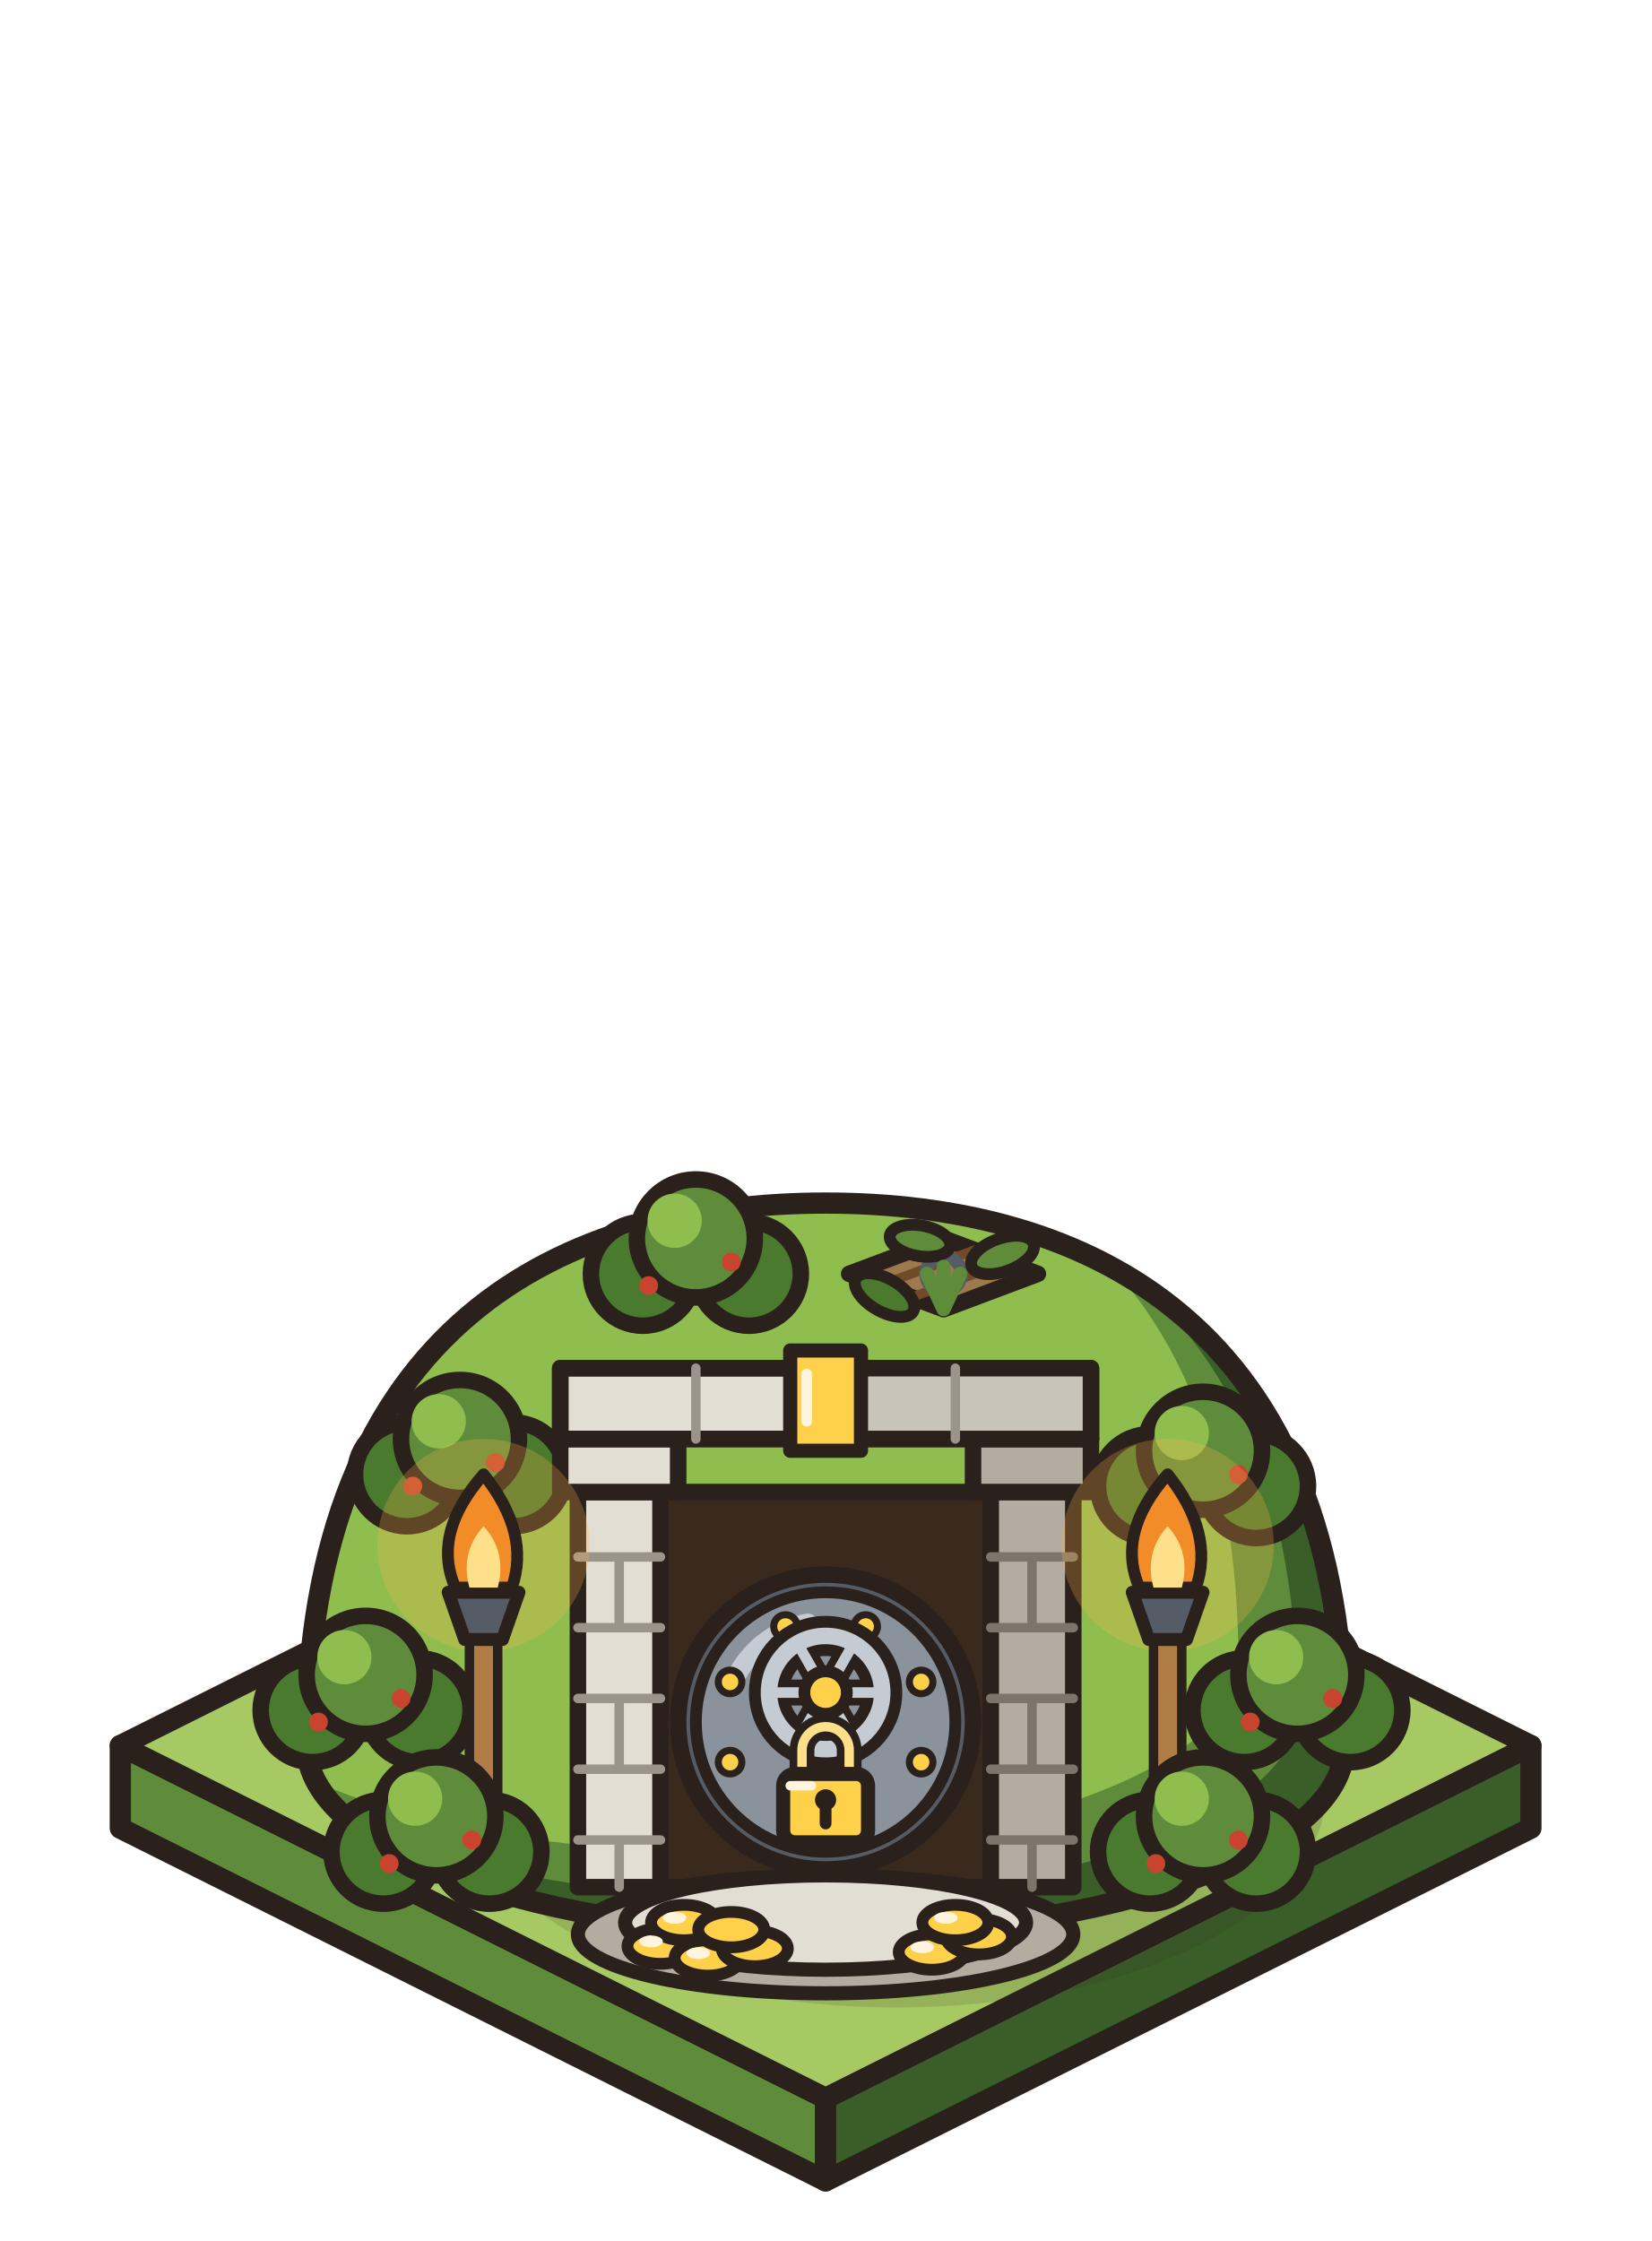
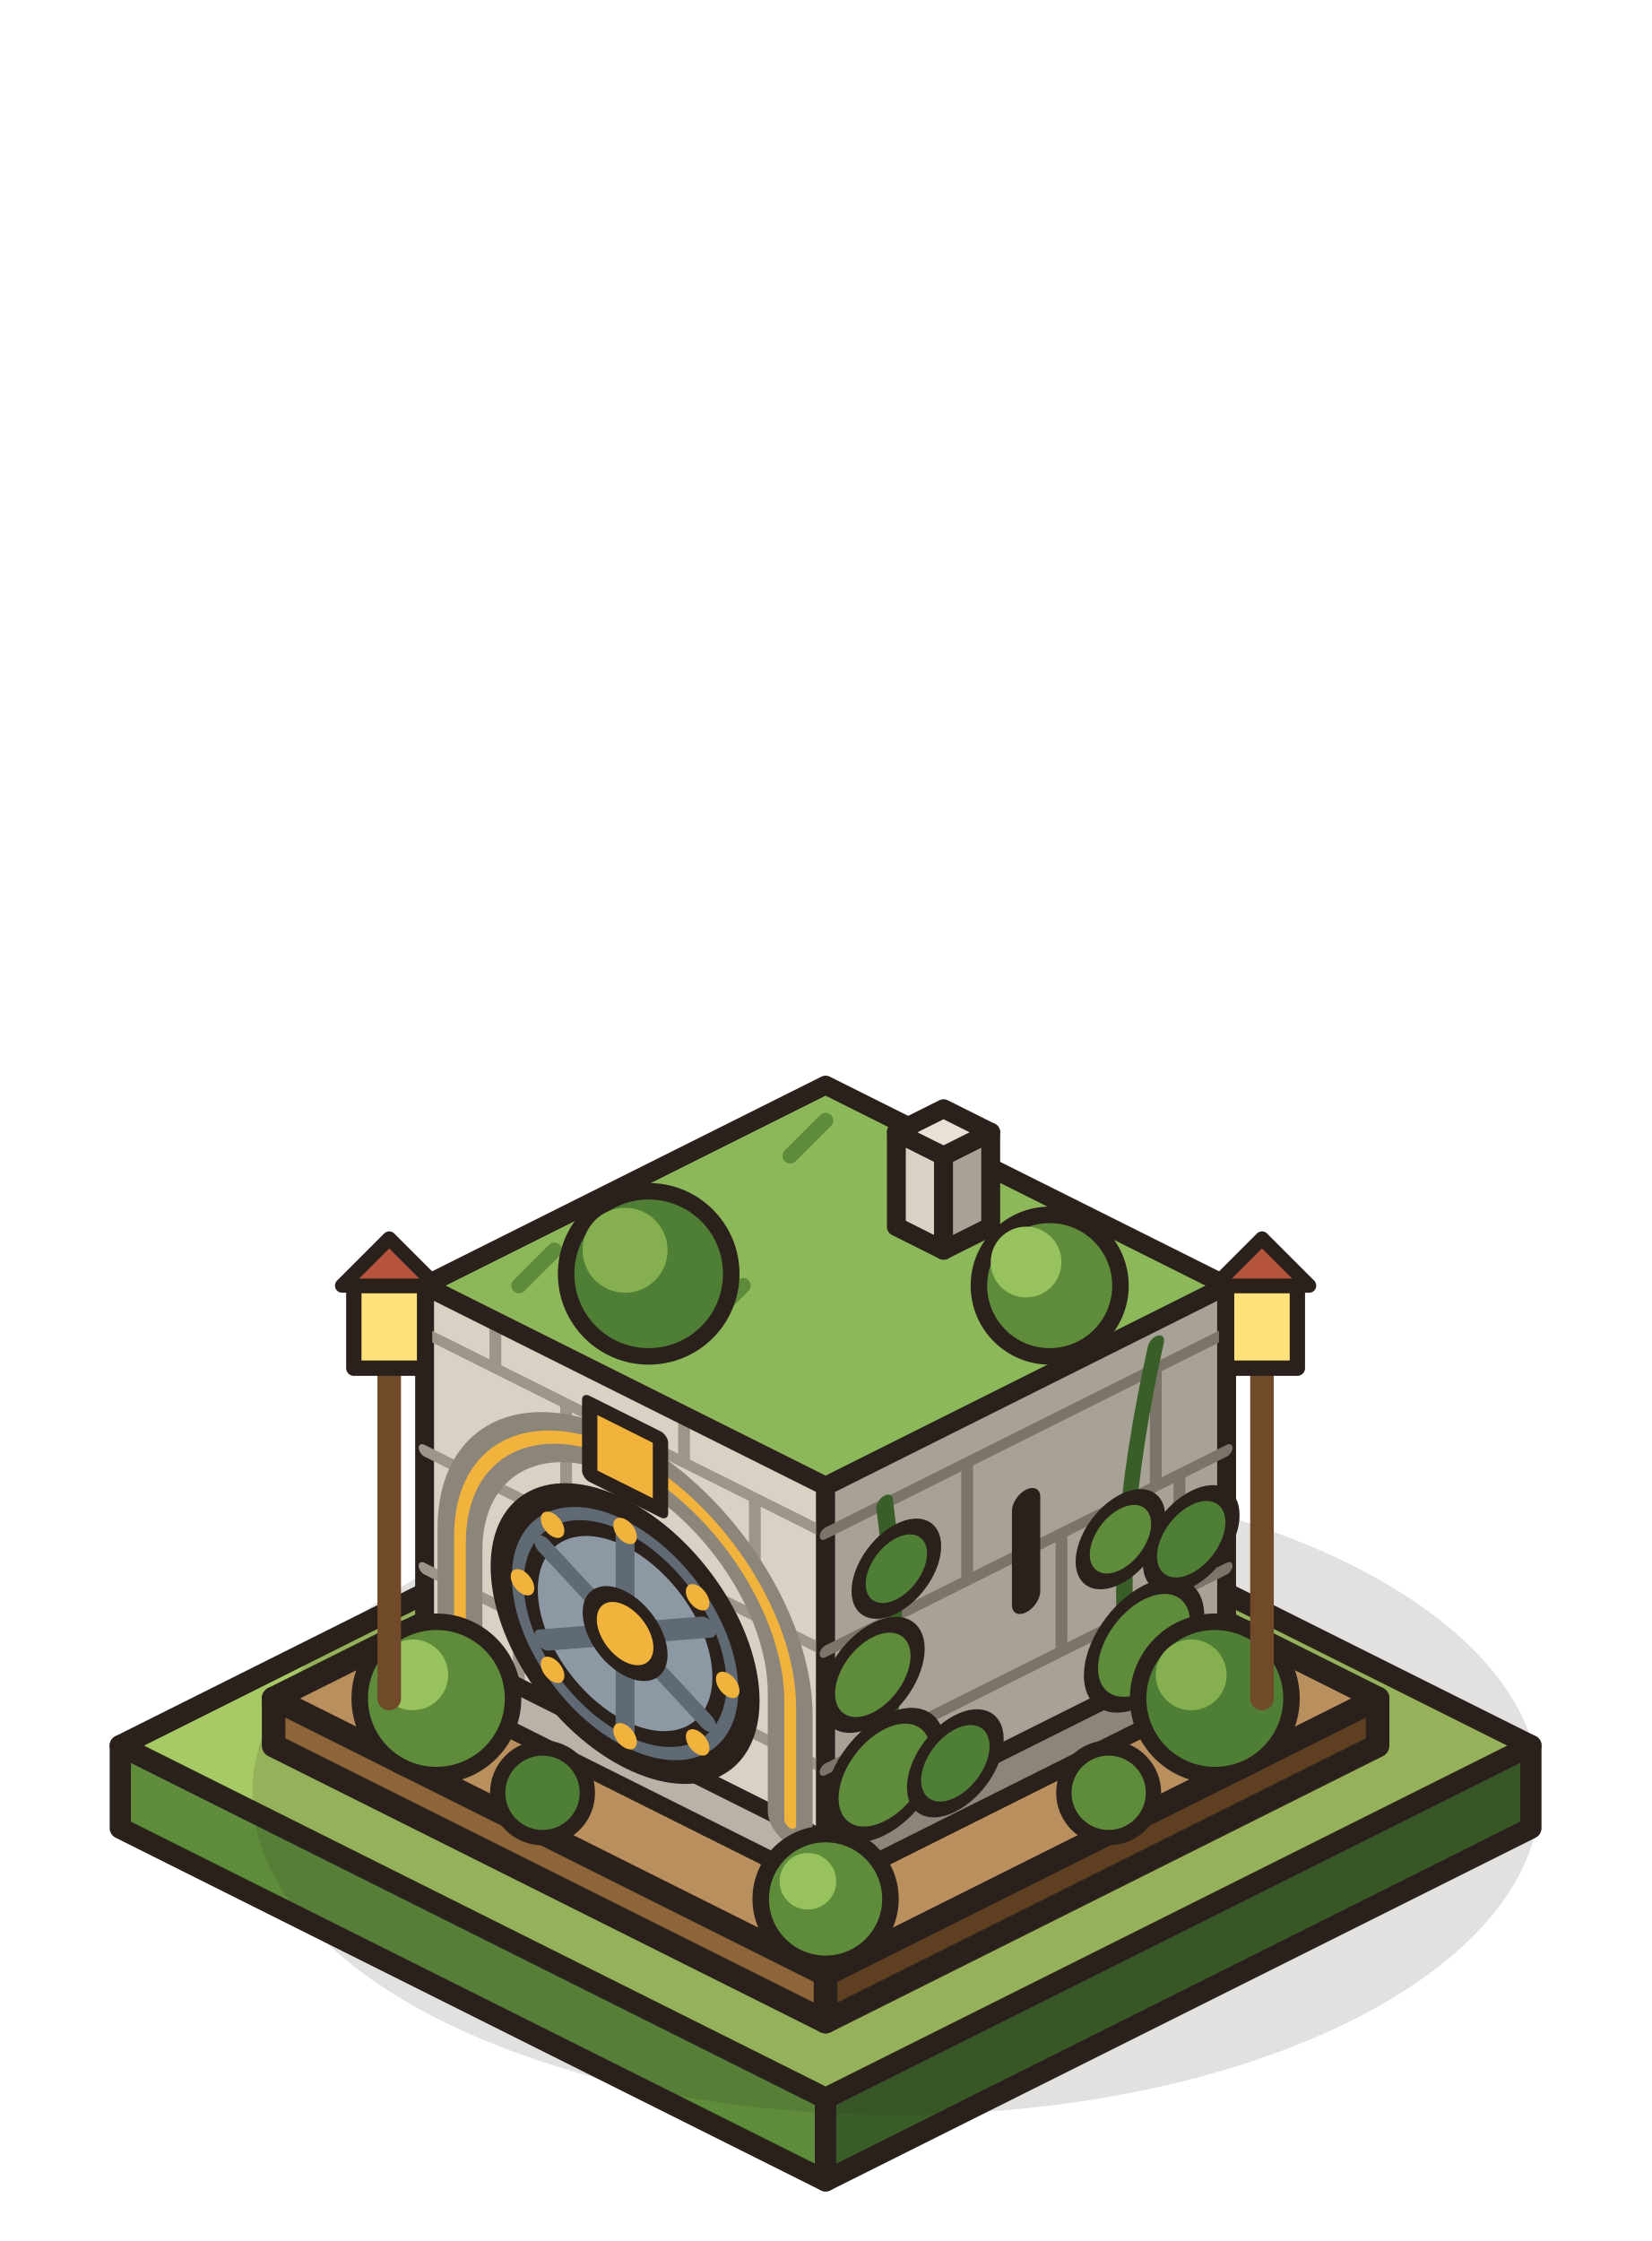
<svg xmlns="http://www.w3.org/2000/svg" viewBox="-70 -122 140 190" width="280" height="380">
  <path d="M-59.8 26L0 55.9L0 62.9L-59.8 33Z" fill="#5E8C3A" stroke="#2B211C" stroke-width="1.8" stroke-linejoin="round" />
  <path d="M59.8 26L0 55.9L0 62.9L59.8 33Z" fill="#3A5E27" stroke="#2B211C" stroke-width="1.8" stroke-linejoin="round" />
  <path d="M0 -3.9L59.8 26L0 55.9L-59.8 26Z" fill="#A6C964" stroke="#2B211C" stroke-width="1.8" stroke-linejoin="round" />
-   <ellipse cx="6" cy="30" rx="36.4" ry="18.2" fill="#2B211C" opacity="0.14" />
-   <defs>
-     <path id="hidden-vault-3-hill" d="M-44 26C-44 -9.9 -22 -20 0 -20C22 -20 44 -9.9 44 26A44 16 0 0 1 -44 26Z" />
-     <clipPath id="hidden-vault-3-clip">
-       <use href="#hidden-vault-3-hill" />
-     </clipPath>
-     <g id="hidden-vault-3-bush">
-       <circle cx="-4.5" cy="-2" r="4.4" fill="#4A7A2E" />
-       <circle cx="4.5" cy="-2" r="4.4" fill="#4A7A2E" />
-       <circle cx="0" cy="-5" r="5" fill="#5E8C3A" />
-       <circle cx="-1.8" cy="-6.5" r="2.3" fill="#8FBE4F" stroke="none" />
-       <circle cx="3" cy="-3" r="0.8" fill="#C8442F" stroke="none" />
-       <circle cx="-4" cy="-1" r="0.8" fill="#C8442F" stroke="none" />
+   <ellipse cx="6" cy="30" rx="54.6" ry="27.3" fill="#2B211C" opacity="0.14" />
+   <g stroke="#2B211C" stroke-width="1.6" stroke-linejoin="round" stroke-linecap="round">
+     <path d="M-46.8 22L0 45.4L0 49.4L-46.8 26Z" fill="#8E6539" stroke-width="2" />
+     <path d="M46.8 22L0 45.4L0 49.4L46.8 26Z" fill="#5E3F22" stroke-width="2" />
+     <path d="M0 -1.4L46.8 22L0 45.4L-46.8 22Z" fill="#B98F5E" stroke-width="2" />
+     <g transform="matrix(1 .5 0 -1 0 38)">
+       <rect x="-34" y="0" width="34" height="34" fill="#D8D1C4" />
+       <path d="M-34 10H0M-34 20H0M-34 30H0M-26 0V10M-10 0V10M-30 10V20M-14 10V20M-4 10V20M-22 20V30M-6 20V30M-28 30V34M-12 30V34" fill="none" stroke="#9C958A" stroke-width="1" />
+       <rect x="-34" y="0" width="34" height="4" fill="#B9B2A6" />
+       <path d="M-31 4V14A14 14 0 0 0 -3 14V4" fill="none" stroke="#8C857A" stroke-width="3.800" />
+       <path d="M-31 4V14A14 14 0 0 0 -3 14V4" fill="none" stroke="#F2B33D" stroke-width="1" />
+       <rect x="-20" y="25" width="6" height="6" fill="#F2B33D" stroke-width="1.300" />
+       <circle cx="-17" cy="13" r="10.500" fill="#5F6A75" stroke-width="1.800" />
+       <circle cx="-17" cy="13" r="8" fill="#8C98A3" stroke-width="1.200" />
+       <path d="M-17 5V21M-23.900 9L-10.100 17M-23.900 17L-10.100 9" fill="none" stroke="#5F6A75" stroke-width="1.600" />
+       <circle cx="-17" cy="13" r="3" fill="#F2B33D" stroke-width="1.200" />
+       <circle cx="-8.300" cy="13" r="1" fill="#F2B33D" stroke="none" />
+       <circle cx="-10.850" cy="19.150" r="1" fill="#F2B33D" stroke="none" />
+       <circle cx="-17" cy="21.700" r="1" fill="#F2B33D" stroke="none" />
+       <circle cx="-23.150" cy="19.150" r="1" fill="#F2B33D" stroke="none" />
+       <circle cx="-25.700" cy="13" r="1" fill="#F2B33D" stroke="none" />
+       <circle cx="-23.150" cy="6.850" r="1" fill="#F2B33D" stroke="none" />
+       <circle cx="-17" cy="4.300" r="1" fill="#F2B33D" stroke="none" />
+       <circle cx="-10.850" cy="6.850" r="1" fill="#F2B33D" stroke="none" />
    </g>
-   </defs>
-   <g stroke="#2B211C" stroke-width="1.4" stroke-linejoin="round" stroke-linecap="round">
-     <g clip-path="url(#hidden-vault-3-clip)">
-       <use href="#hidden-vault-3-hill" fill="#3A5E27" stroke="none" />
-       <use href="#hidden-vault-3-hill" fill="#5E8C3A" stroke="none" transform="translate(-4 -3)" />
-       <use href="#hidden-vault-3-hill" fill="#8FBE4F" stroke="none" transform="translate(-9 -7)" />
+     <g transform="matrix(1 -.5 0 -1 0 38)">
+       <rect x="0" y="0" width="34" height="34" fill="#A8A195" />
+       <path d="M0 10H34M0 20H34M0 30H34M8 0V10M24 0V10M4 10V20M20 10V20M30 10V20M12 20V30M28 20V30" fill="none" stroke="#7A7469" stroke-width="1" />
+       <rect x="0" y="0" width="34" height="4" fill="#8C857A" />
+       <path d="M17 16V24" fill="none" stroke="#2B211C" stroke-width="2.400" />
+       <path d="M4 4Q7 14 5 30M26 4Q24 16 28 32" fill="none" stroke="#3A5E27" stroke-width="1.400" />
+       <circle cx="5" cy="7" r="4.500" fill="#5E8C3A" stroke-width="1.200" />
+       <circle cx="11" cy="5" r="3.500" fill="#4F7F34" stroke-width="1.200" />
+       <circle cx="4" cy="16" r="3.800" fill="#5E8C3A" stroke-width="1.200" />
+       <circle cx="6" cy="24" r="3.200" fill="#4F7F34" stroke-width="1.200" />
+       <circle cx="27" cy="7" r="4.500" fill="#5E8C3A" stroke-width="1.200" />
+       <circle cx="31" cy="14" r="3.500" fill="#4F7F34" stroke-width="1.200" />
+       <circle cx="25" cy="17" r="3.200" fill="#5E8C3A" stroke-width="1.200" />
    </g>
-     <use href="#hidden-vault-3-hill" fill="none" stroke-width="1.8" />
-     <use href="#hidden-vault-3-bush" x="-11" y="-12" />
-     <use href="#hidden-vault-3-bush" x="-31" y="5" />
-     <use href="#hidden-vault-3-bush" x="32" y="6" />
-     <use href="#hidden-vault-3-bush" x="-39" y="25" />
-     <use href="#hidden-vault-3-bush" x="40" y="25" />
-     <polygon points="2,-14 10,-17 18,-14 10,-11" fill="#9C7A4E" />
-     <path d="M4.6 -13L12.6 -16M7.3 -12L15.3 -15" fill="none" stroke="#714B29" stroke-width="0.8" />
-     <circle cx="10" cy="-14" r="1.5" fill="none" stroke="#555C66" stroke-width="1.1" />
-     <ellipse cx="5" cy="-12.2" rx="2.8" ry="1.4" transform="rotate(30 5 -12.2)" fill="#4A7A2E" stroke-width="1" />
-     <ellipse cx="15" cy="-15.6" rx="2.8" ry="1.4" transform="rotate(-20 15 -15.6)" fill="#5E8C3A" stroke-width="1" />
-     <ellipse cx="8" cy="-16.8" rx="2.6" ry="1.3" transform="rotate(10 8 -16.8)" fill="#5E8C3A" stroke-width="1" />
-     <path d="M10 -11l-1.4 -3M10 -11v-3.6M10 -11l1.4 -3" fill="none" stroke="#5E8C3A" stroke-width="1.2" />
-     <rect x="-14" y="4.5" width="28" height="33.5" fill="#3A2A1E" />
-     <circle cx="0" cy="24" r="12.5" fill="#555C66" />
-     <circle cx="0" cy="24" r="11" fill="#8A929C" stroke-width="1" />
-     <path d="M-7.4 19.8A8.5 8.5 0 0 1 -1.5 15.6" fill="none" stroke="#C5CBD2" stroke-width="1.6" />
-     <g fill="#FFD04A" stroke-width="0.6">
-       <circle cx="8.1" cy="20.6" r="1" />
-       <circle cx="3.4" cy="15.9" r="1" />
-       <circle cx="-3.4" cy="15.9" r="1" />
-       <circle cx="-8.1" cy="20.6" r="1" />
-       <circle cx="-8.1" cy="27.4" r="1" />
-       <circle cx="8.1" cy="27.4" r="1" />
-     </g>
-     <circle cx="0" cy="21.5" r="4.8" fill="none" stroke-width="3.4" />
-     <path d="M0 21.5H4.8M0 21.5L2.4 17.3M0 21.5L-2.4 17.3M0 21.5H-4.8M0 21.5L-2.4 25.7M0 21.5L2.4 25.7" fill="none" stroke-width="2.2" />
-     <circle cx="0" cy="21.5" r="4.8" fill="none" stroke="#C5CBD2" stroke-width="1.4" />
-     <path d="M0 21.5H4.8M0 21.5L2.4 17.3M0 21.5L-2.4 17.3M0 21.5H-4.8M0 21.5L-2.4 25.7M0 21.5L2.4 25.7" fill="none" stroke="#C5CBD2" stroke-width="0.9" />
-     <circle cx="0" cy="21.5" r="1.8" fill="#FFD04A" stroke-width="1" />
-     <path d="M-2 28.4V26.4A2 2 0 0 1 2 26.4V28.4" fill="none" stroke-width="2.1" />
-     <path d="M-2 28.4V26.4A2 2 0 0 1 2 26.4V28.4" fill="none" stroke="#FFE08A" stroke-width="0.8" />
-     <rect x="-3.6" y="28.4" width="7.2" height="5.8" rx="1" fill="#FFD04A" stroke-width="1.2" />
-     <circle cx="0" cy="30.6" r="0.9" fill="#2B211C" stroke="none" />
-     <path d="M0 31V32.6" fill="none" stroke-width="1" />
-     <path d="M-3 29.4H-1.2" fill="none" stroke="#FFF4DE" stroke-width="0.8" />
-     <rect x="-21" y="4.5" width="7" height="33.5" fill="#E3DED3" />
-     <rect x="14" y="4.5" width="7" height="33.5" fill="#B3ACA0" />
-     <path d="M-21 10H-14M-21 16H-14M-21 22H-14M-21 28H-14M-21 34H-14M-17.5 10V16M-17.5 22V28M-17.5 34V38" fill="none" stroke="#9A948A" stroke-width="0.8" />
-     <path d="M14 10H21M14 16H21M14 22H21M14 28H21M14 34H21M17.5 10V16M17.5 22V28M17.5 34V38" fill="none" stroke="#7C756B" stroke-width="0.8" />
-     <rect x="-22.5" y="0" width="10" height="4.5" fill="#E3DED3" />
-     <rect x="12.5" y="0" width="10" height="4.5" fill="#B3ACA0" />
-     <rect x="-22.5" y="-6" width="45" height="6" fill="#E3DED3" />
-     <rect x="0" y="-6" width="22.5" height="6" fill="#C9C4BA" stroke="none" />
-     <rect x="-22.5" y="-6" width="45" height="6" fill="none" />
-     <path d="M-11 -6V0M11 -6V0" fill="none" stroke="#9A948A" stroke-width="0.8" />
-     <rect x="-3" y="-7.5" width="6" height="8.5" fill="#FFD04A" stroke-width="1.2" />
-     <path d="M-1.6 -5.5V-1.5" fill="none" stroke="#FFF4DE" stroke-width="0.9" />
-     <ellipse cx="0" cy="42" rx="21" ry="5" fill="#B3ACA0" stroke-width="1.2" />
-     <ellipse cx="0" cy="41" rx="17" ry="4" fill="#E3DED3" stroke-width="1.2" />
-     <g fill="#FFD04A" stroke-width="1">
-       <ellipse cx="-14" cy="43" rx="2.8" ry="1.5" />
-       <ellipse cx="-10" cy="44" rx="2.8" ry="1.5" />
-       <ellipse cx="-6" cy="43.2" rx="2.8" ry="1.5" />
-       <ellipse cx="-12" cy="41" rx="2.8" ry="1.5" />
-       <ellipse cx="-8" cy="41.6" rx="2.8" ry="1.5" />
-       <ellipse cx="9" cy="43.5" rx="2.8" ry="1.5" />
-       <ellipse cx="13" cy="42.2" rx="2.8" ry="1.5" />
-       <ellipse cx="11" cy="41" rx="2.8" ry="1.5" />
-     </g>
-     <g fill="#FFF4DE" stroke="none">
-       <ellipse cx="-14.8" cy="42.6" rx="1" ry="0.5" />
-       <ellipse cx="-10.8" cy="43.6" rx="1" ry="0.5" />
-       <ellipse cx="-12.8" cy="40.6" rx="1" ry="0.5" />
-       <ellipse cx="8.2" cy="43.1" rx="1" ry="0.5" />
-       <ellipse cx="10.2" cy="40.6" rx="1" ry="0.5" />
-     </g>
-     <circle cx="-29" cy="9" r="9" fill="#FFB347" opacity="0.25" stroke="none" />
-     <path d="M-29 36V13" fill="none" stroke-width="3.2" />
-     <path d="M-29 36V13" fill="none" stroke="#B07D46" stroke-width="1.6" />
-     <path d="M-32 13H-26L-27.4 17H-30.6Z" fill="#555C66" stroke-width="1.1" />
-     <path d="M-29 3Q-25 8 -26.6 12.6H-31.4Q-33.4 8 -29 3Z" fill="#F28C28" stroke-width="1" />
-     <path d="M-29 7.4Q-27 9.6 -27.8 12.6H-30.2Q-31 9.6 -29 7.4Z" fill="#FFE08A" stroke="none" />
-     <circle cx="29" cy="9" r="9" fill="#FFB347" opacity="0.25" stroke="none" />
-     <path d="M29 36V13" fill="none" stroke-width="3.2" />
-     <path d="M29 36V13" fill="none" stroke="#B07D46" stroke-width="1.6" />
-     <path d="M26 13H32L30.6 17H27.4Z" fill="#555C66" stroke-width="1.1" />
-     <path d="M29 3Q33 8 31.4 12.6H26.6Q24.6 8 29 3Z" fill="#F28C28" stroke-width="1" />
-     <path d="M29 7.4Q31 9.6 30.2 12.6H27.8Q27 9.6 29 7.4Z" fill="#FFE08A" stroke="none" />
-     <use href="#hidden-vault-3-bush" x="-33" y="37" />
-     <use href="#hidden-vault-3-bush" x="32" y="37" />
+     <path d="M0 4L34 -13L0 -30L-34 -13Z" fill="#8DB85A" />
+     <path d="M-26 -13L-23 -16M-10 -10L-7 -13M20 -11L23 -14M-3 -24L0 -27" fill="none" stroke="#5E8C3A" stroke-width="1.300" />
+     <circle cx="-15" cy="-14" r="7" fill="#4F7F34" stroke-width="1.400" />
+     <circle cx="-17" cy="-16" r="3.600" fill="#86B04F" stroke="none" />
+     <circle cx="19" cy="-13" r="6" fill="#5E8C3A" stroke-width="1.400" />
+     <circle cx="17" cy="-15" r="3" fill="#97C25E" stroke="none" />
+     <path d="M6 -18L10 -16V-24L6 -26Z" fill="#D8D1C4" />
+     <path d="M10 -16L14 -18V-26L10 -24Z" fill="#A8A195" />
+     <path d="M10 -24L14 -26L10 -28L6 -26Z" fill="#E8E2D6" />
+     <circle cx="-33" cy="22" r="6.500" fill="#5E8C3A" stroke-width="1.400" />
+     <circle cx="-35" cy="20" r="3" fill="#97C25E" stroke="none" />
+     <circle cx="33" cy="22" r="6.500" fill="#4F7F34" stroke-width="1.400" />
+     <circle cx="31" cy="20" r="3" fill="#86B04F" stroke="none" />
+     <circle cx="0" cy="39" r="5.500" fill="#5E8C3A" stroke-width="1.400" />
+     <circle cx="-1.500" cy="37.500" r="2.400" fill="#97C25E" stroke="none" />
+     <circle cx="-24" cy="30" r="3.800" fill="#4F7F34" stroke-width="1.300" />
+     <circle cx="24" cy="30" r="3.800" fill="#5E8C3A" stroke-width="1.300" />
+     <path d="M-37 22V-6M37 22V-6" fill="none" stroke="#714B29" stroke-width="2" />
+     <path d="M-40 -6H-34V-13H-40ZM34 -6H40V-13H34Z" fill="#FFE27A" stroke-width="1.300" />
+     <path d="M-41 -13L-37 -17L-33 -13ZM33 -13L37 -17L41 -13Z" fill="#B5533C" stroke-width="1.200" />
  </g>
</svg>
